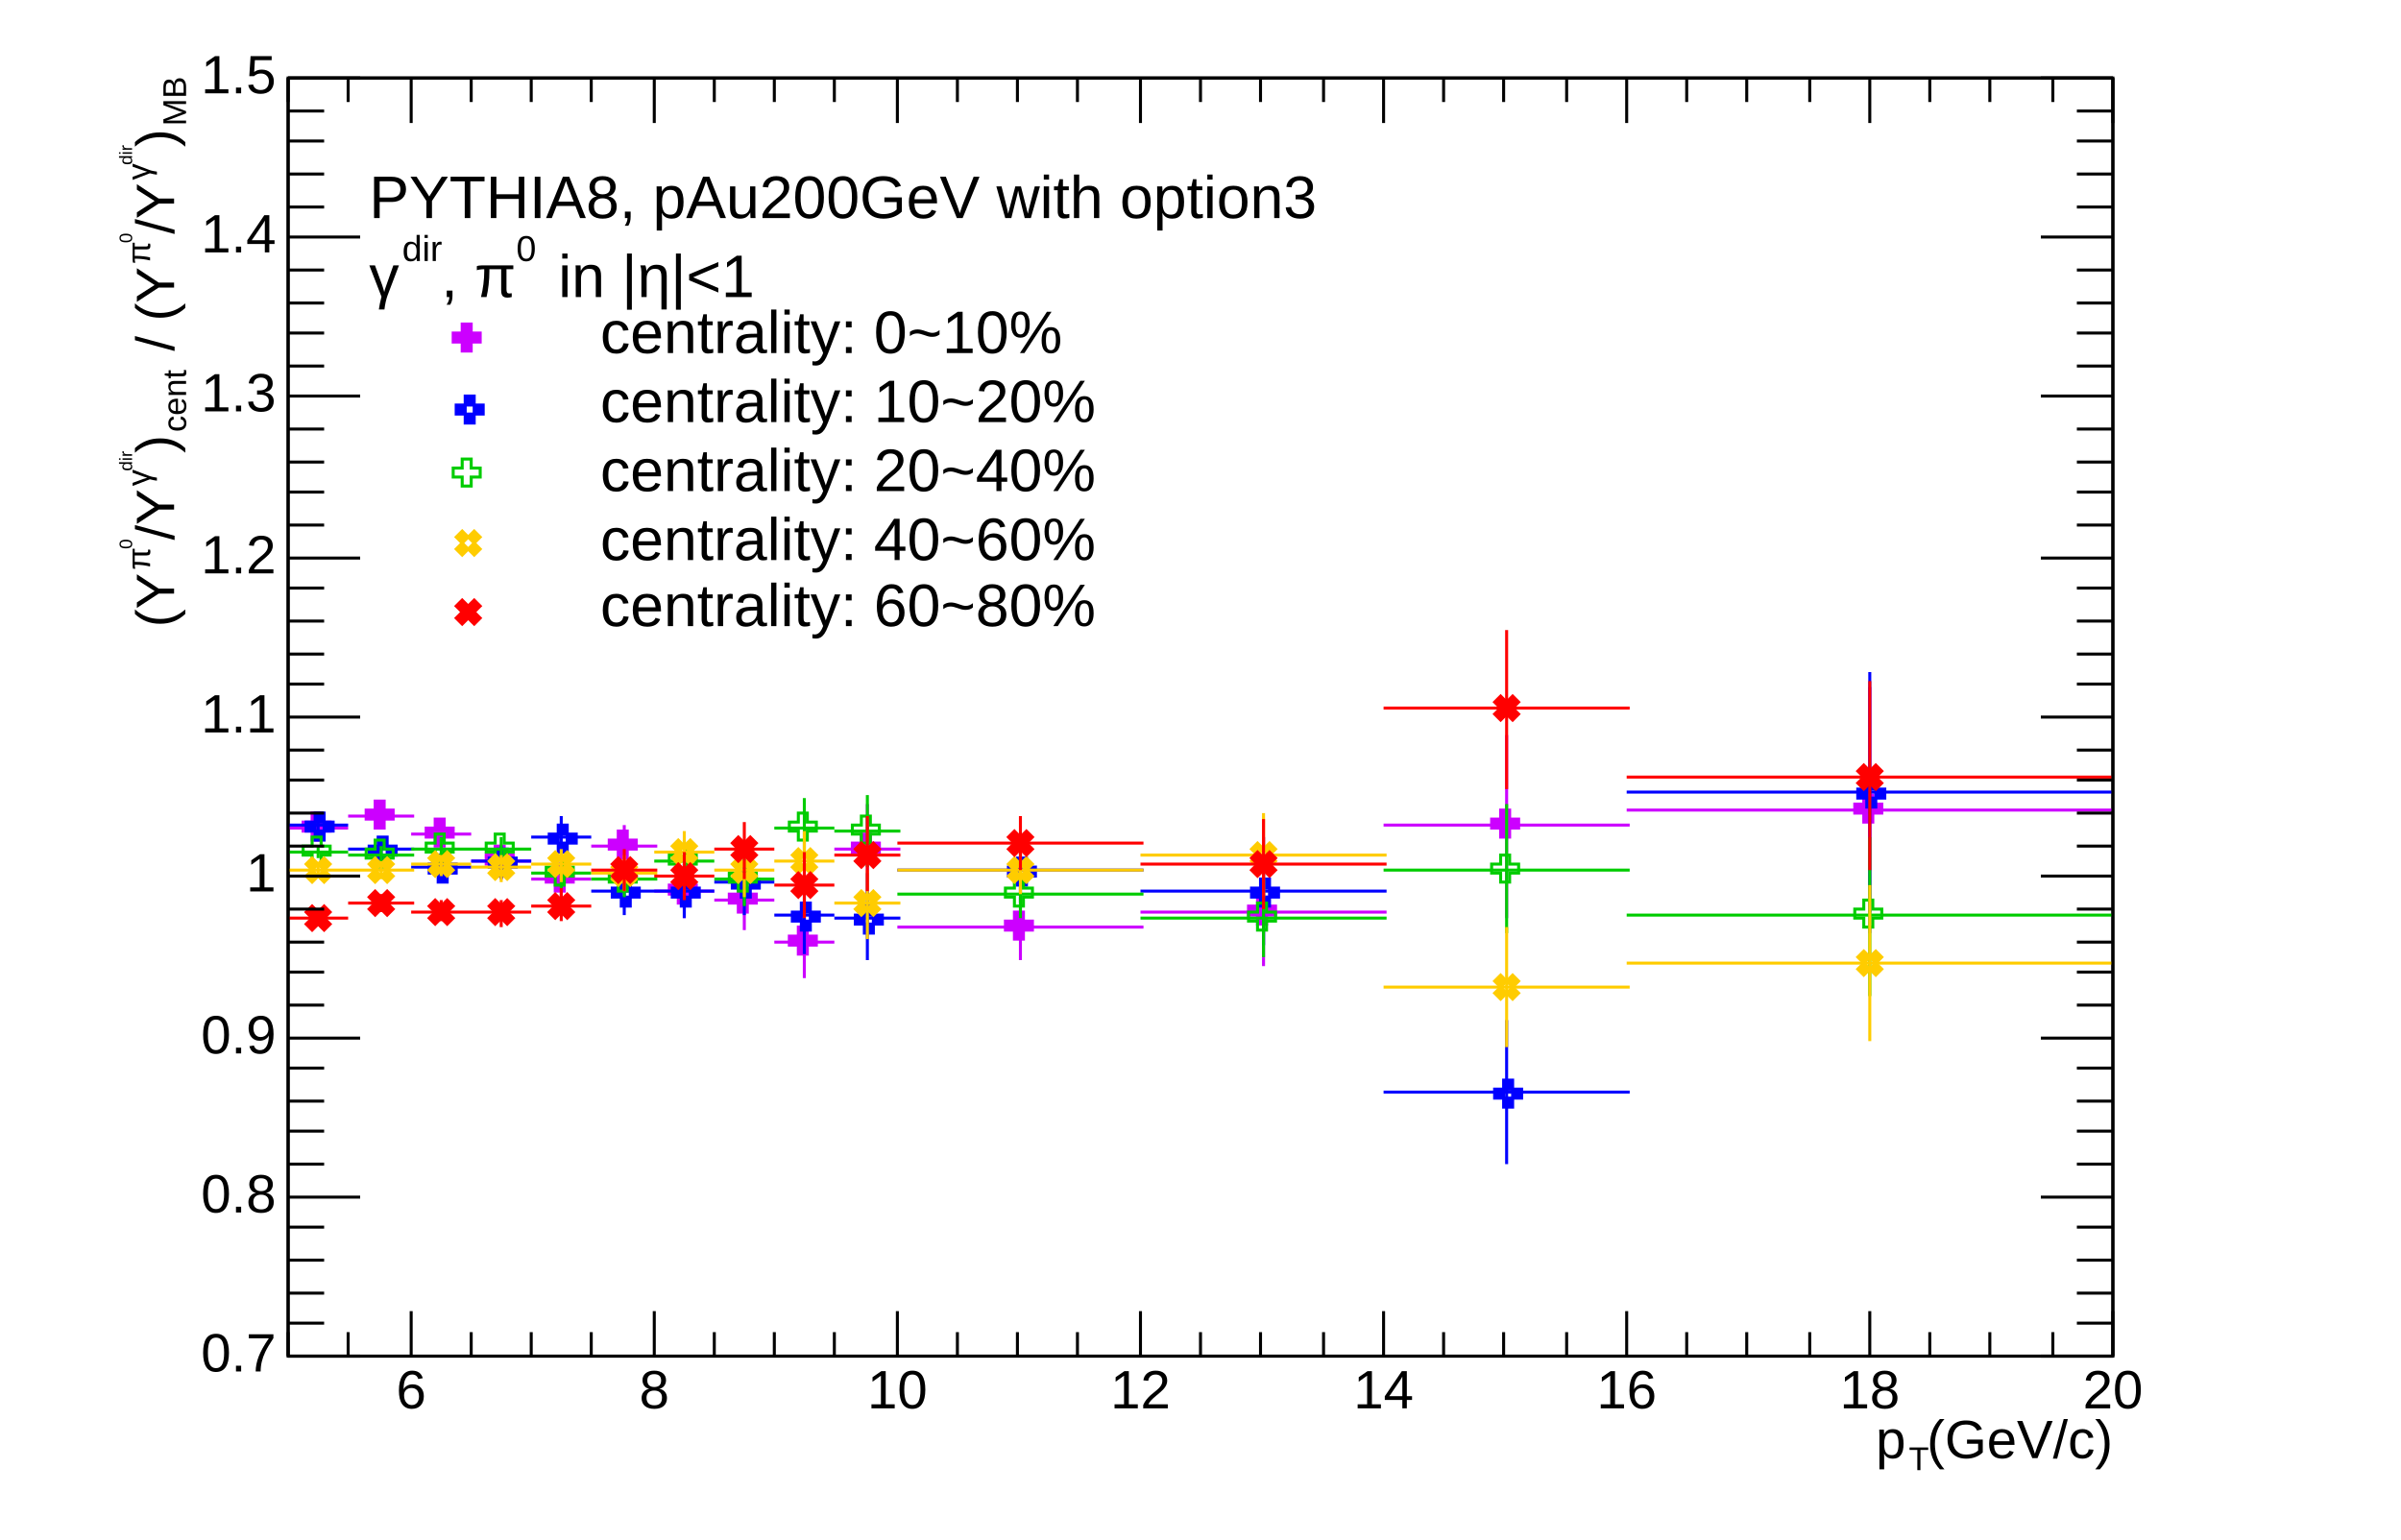
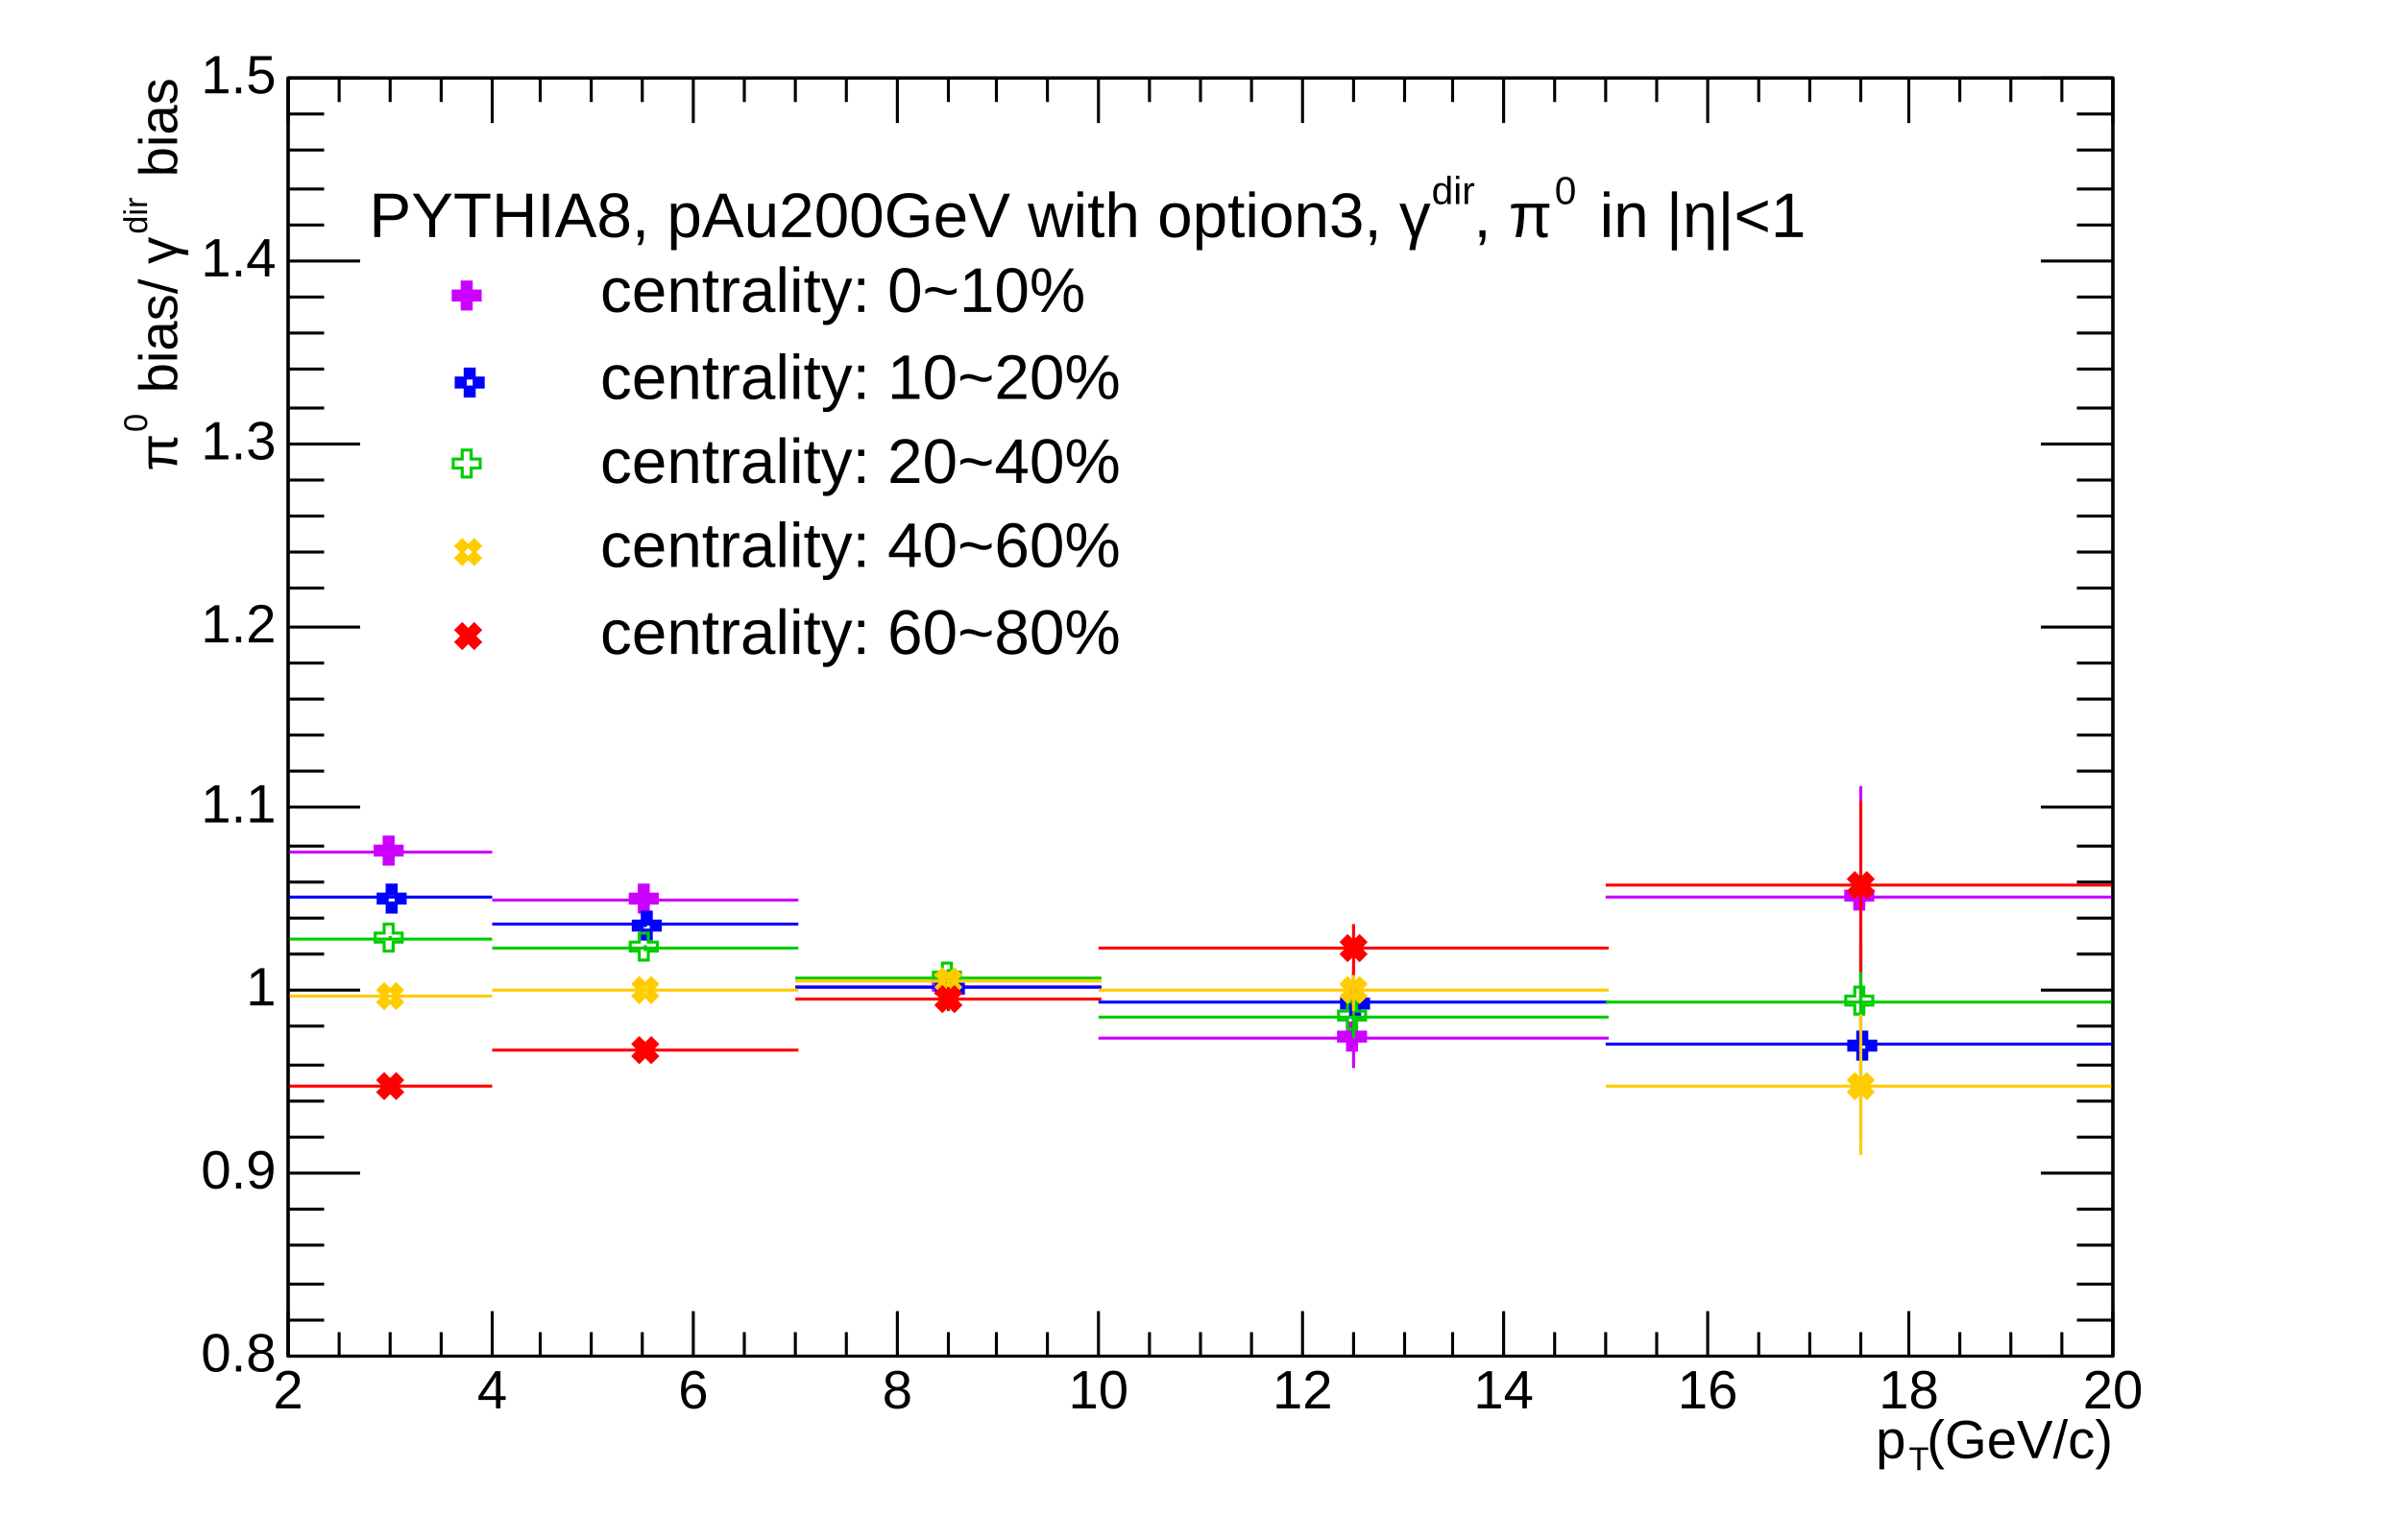
<svg xmlns="http://www.w3.org/2000/svg" width="800" height="513">
  <path d="M0,0H800V513H0Z" style="pointer-events: visiblefill; fill: rgb(255, 255, 255);" />
  <g>
    <g transform="translate(96,26)">
      <path d="M0,0H608V426H0Z" style="fill: rgb(255, 255, 255); stroke: rgb(0, 0, 0); stroke-width: 1; pointer-events: visiblefill; cursor: default;" />
      <svg x="0" y="0" overflow="hidden" width="608" height="426" viewBox="0 0 608 426" style="pointer-events: visiblefill; cursor: default;">
        <g>
-           <path d="M-122,225h122M-61,225v0M0,250h20M10,247v5M20,246h22M31,243v7M41,252h20M51,248v8M61,261h20M71,256v11M81,267h20M91,261v13M101,256h22M112,249v15M122,271h20M132,262v18M142,274h20M152,263v21M162,288h20M172,275v25M182,257h22M193,242v31M203,283h82M244,273v21M284,278h82M325,260v36M365,249h82M406,219v61M446,244h162M527,203v82" style="stroke: rgb(204, 0, 255); stroke-width: 1;" />
-           <path d="M-122,225h122v0h-122zM0,247h20v5h-20zM20,243h22v7h-22zM41,248h20v8h-20zM61,256h20v11h-20zM81,261h20v13h-20zM101,249h22v15h-22zM122,262h20v18h-20zM142,263h20v21h-20zM162,275h20v25h-20zM182,242h22v31h-22zM203,273h82v21h-82zM284,260h82v36h-82zM365,219h82v61h-82zM446,203h162v82h-162z" style="fill: none; pointer-events: visiblefill;" />
-           <path d="M-60,226h3v-3h-3v-3h-3v3h-3v3h3v3h3zM11,251h3v-3h-3v-3h-3v3h-3v3h3v3h3zM32,247h3v-3h-3v-3h-3v3h-3v3h3v3h3zM52,253h3v-3h-3v-3h-3v3h-3v3h3v3h3zM72,262h3v-3h-3v-3h-3v3h-3v3h3v3h3zM92,268h3v-3h-3v-3h-3v3h-3v3h3v3h3zM113,257h3v-3h-3v-3h-3v3h-3v3h3v3h3zM133,272h3v-3h-3v-3h-3v3h-3v3h3v3h3zM153,275h3v-3h-3v-3h-3v3h-3v3h3v3h3zM173,289h3v-3h-3v-3h-3v3h-3v3h3v3h3zM194,258h3v-3h-3v-3h-3v3h-3v3h3v3h3zM245,284h3v-3h-3v-3h-3v3h-3v3h3v3h3zM326,279h3v-3h-3v-3h-3v3h-3v3h3v3h3zM407,250h3v-3h-3v-3h-3v3h-3v3h3v3h3zM528,245h3v-3h-3v-3h-3v3h-3v3h3v3h3z" style="stroke: rgb(204, 0, 255); fill: rgb(204, 0, 255);" />
+           <path d="M0,258h68M34,258v0M68,274h102M119,273v2M169,303h102M220,299v9M270,320h170M355,310v20M439,273h170M524,236v73" style="stroke: rgb(204, 0, 255); stroke-width: 1;" />
+           <path d="M0,258h68v0h-68zM68,273h102v2h-102zM169,299h102v9h-102zM270,310h170v20h-170zM439,236h170v73h-170z" style="fill: none; pointer-events: visiblefill;" />
+           <path d="M35,259h3v-3h-3v-3h-3v3h-3v3h3v3h3zM120,275h3v-3h-3v-3h-3v3h-3v3h3v3h3zM221,304h3v-3h-3v-3h-3v3h-3v3h3v3h3zM356,321h3v-3h-3v-3h-3v3h-3v3h3v3h3zM525,274h3v-3h-3v-3h-3v3h-3v3h3v3h3z" style="stroke: rgb(204, 0, 255); fill: rgb(204, 0, 255);" />
        </g>
        <g>
-           <path d="M-122,238h122M-61,238v1M0,249h20M10,246v5M20,257h22M31,254v7M41,263h20M51,259v9M61,261h20M71,256v11M81,253h20M91,246v13M101,271h22M112,264v15M122,271h20M132,262v18M142,268h20M152,257v22M162,279h20M172,267v25M182,280h22M193,265v29M203,264h82M244,253v22M284,271h82M325,253v36M365,338h82M406,314v48M446,238h162M527,198v80" style="stroke: rgb(0, 0, 255); stroke-width: 1;" />
-           <path d="M-122,238h122v1h-122zM0,246h20v5h-20zM20,254h22v7h-22zM41,259h20v9h-20zM61,256h20v11h-20zM81,246h20v13h-20zM101,264h22v15h-22zM122,262h20v18h-20zM142,257h20v22h-20zM162,267h20v25h-20zM182,265h22v29h-22zM203,253h82v22h-82zM284,253h82v36h-82zM365,314h82v48h-82zM446,198h162v80h-162z" style="fill: none; pointer-events: visiblefill;" />
-           <path d="M-62,234h3v3h-3zm3,3h3v3h-3zm-3,3h3v3h-3zm-3,-3h3v3h-3zM9,245h3v3h-3zm3,3h3v3h-3zm-3,3h3v3h-3zm-3,-3h3v3h-3zM30,253h3v3h-3zm3,3h3v3h-3zm-3,3h3v3h-3zm-3,-3h3v3h-3zM50,259h3v3h-3zm3,3h3v3h-3zm-3,3h3v3h-3zm-3,-3h3v3h-3zM70,257h3v3h-3zm3,3h3v3h-3zm-3,3h3v3h-3zm-3,-3h3v3h-3zM90,249h3v3h-3zm3,3h3v3h-3zm-3,3h3v3h-3zm-3,-3h3v3h-3zM111,267h3v3h-3zm3,3h3v3h-3zm-3,3h3v3h-3zm-3,-3h3v3h-3zM131,267h3v3h-3zm3,3h3v3h-3zm-3,3h3v3h-3zm-3,-3h3v3h-3zM151,264h3v3h-3zm3,3h3v3h-3zm-3,3h3v3h-3zm-3,-3h3v3h-3zM171,275h3v3h-3zm3,3h3v3h-3zm-3,3h3v3h-3zm-3,-3h3v3h-3zM192,276h3v3h-3zm3,3h3v3h-3zm-3,3h3v3h-3zm-3,-3h3v3h-3zM243,260h3v3h-3zm3,3h3v3h-3zm-3,3h3v3h-3zm-3,-3h3v3h-3zM324,267h3v3h-3zm3,3h3v3h-3zm-3,3h3v3h-3zm-3,-3h3v3h-3zM405,334h3v3h-3zm3,3h3v3h-3zm-3,3h3v3h-3zm-3,-3h3v3h-3zM526,234h3v3h-3zm3,3h3v3h-3zm-3,3h3v3h-3zm-3,-3h3v3h-3z" style="stroke: rgb(0, 0, 255); fill: rgb(0, 0, 255);" />
+           <path d="M0,273h68M34,273v0M68,282h102M119,281v2M169,303h102M220,298v9M270,308h170M355,298v20M439,322h170M524,289v65" style="stroke: rgb(0, 0, 255); stroke-width: 1;" />
+           <path d="M0,273h68v0h-68zM68,281h102v2h-102zM169,298h102v9h-102zM270,298h170v20h-170zM439,289h170v65h-170z" style="fill: none; pointer-events: visiblefill;" />
+           <path d="M33,269h3v3h-3zm3,3h3v3h-3zm-3,3h3v3h-3zm-3,-3h3v3h-3zM118,278h3v3h-3zm3,3h3v3h-3zm-3,3h3v3h-3zm-3,-3h3v3h-3zM219,299h3v3h-3zm3,3h3v3h-3zm-3,3h3v3h-3zm-3,-3h3v3h-3zM354,304h3v3h-3zm3,3h3v3h-3zm-3,3h3v3h-3zm-3,-3h3v3h-3zM523,318h3v3h-3zm3,3h3v3h-3zm-3,3h3v3h-3zm-3,-3h3v3h-3z" style="stroke: rgb(0, 0, 255); fill: rgb(0, 0, 255);" />
        </g>
        <g>
-           <path d="M-122,251h122M-61,250v1M0,258h20M10,256v4M20,259h22M31,256v6M41,257h20M51,253v7M61,257h20M71,253v8M81,265h20M91,260v10M101,267h22M112,261v12M122,261h20M132,254v14M142,267h20M152,259v17M162,250h20M172,240v20M182,251h22M193,239v24M203,272h82M244,265v15M284,280h82M325,267v26M365,264h82M406,242v43M446,279h162M527,253v53" style="stroke: rgb(0, 204, 0); stroke-width: 1;" />
-           <path d="M-122,250h122v1h-122zM0,256h20v4h-20zM20,256h22v6h-22zM41,253h20v7h-20zM61,253h20v8h-20zM81,260h20v10h-20zM101,261h22v12h-22zM122,254h20v14h-20zM142,259h20v17h-20zM162,240h20v20h-20zM182,239h22v24h-22zM203,265h82v15h-82zM284,267h82v26h-82zM365,242h82v43h-82zM446,253h162v53h-162z" style="fill: none; pointer-events: visiblefill;" />
-           <path d="M-60,252h3v-3h-3v-3h-3v3h-3v3h3v3h3zM11,259h3v-3h-3v-3h-3v3h-3v3h3v3h3zM32,260h3v-3h-3v-3h-3v3h-3v3h3v3h3zM52,258h3v-3h-3v-3h-3v3h-3v3h3v3h3zM72,258h3v-3h-3v-3h-3v3h-3v3h3v3h3zM92,266h3v-3h-3v-3h-3v3h-3v3h3v3h3zM113,268h3v-3h-3v-3h-3v3h-3v3h3v3h3zM133,262h3v-3h-3v-3h-3v3h-3v3h3v3h3zM153,268h3v-3h-3v-3h-3v3h-3v3h3v3h3zM173,251h3v-3h-3v-3h-3v3h-3v3h3v3h3zM194,252h3v-3h-3v-3h-3v3h-3v3h3v3h3zM245,273h3v-3h-3v-3h-3v3h-3v3h3v3h3zM326,281h3v-3h-3v-3h-3v3h-3v3h3v3h3zM407,265h3v-3h-3v-3h-3v3h-3v3h3v3h3zM528,280h3v-3h-3v-3h-3v3h-3v3h3v3h3z" style="stroke: rgb(0, 204, 0); fill: none;" />
+           <path d="M0,287h68M34,286v1M68,290h102M119,289v2M169,300h102M220,297v7M270,313h170M355,306v14M439,308h170M524,283v49" style="stroke: rgb(0, 204, 0); stroke-width: 1;" />
+           <path d="M0,286h68v1h-68zM68,289h102v2h-102zM169,297h102v7h-102zM270,306h170v14h-170zM439,283h170v49h-170z" style="fill: none; pointer-events: visiblefill;" />
+           <path d="M35,288h3v-3h-3v-3h-3v3h-3v3h3v3h3zM120,291h3v-3h-3v-3h-3v3h-3v3h3v3h3zM221,301h3v-3h-3v-3h-3v3h-3v3h3v3h3zM356,314h3v-3h-3v-3h-3v3h-3v3h3v3h3zM525,309h3v-3h-3v-3h-3v3h-3v3h3v3h3z" style="stroke: rgb(0, 204, 0); fill: none;" />
        </g>
        <g>
-           <path d="M-122,268h122M-61,268v0M0,264h20M10,262v4M20,264h22M31,261v6M41,262h20M51,259v7M61,263h20M71,259v9M81,262h20M91,257v11M101,265h22M112,259v12M122,258h20M132,251v15M142,264h20M152,256v17M162,261h20M172,251v20M182,275h22M193,264v23M203,264h82M244,256v16M284,259h82M325,245v28M365,303h82M406,283v40M446,295h162M527,269v52" style="stroke: rgb(255, 204, 0); stroke-width: 1;" />
-           <path d="M-122,268h122v0h-122zM0,262h20v4h-20zM20,261h22v6h-22zM41,259h20v7h-20zM61,259h20v9h-20zM81,257h20v11h-20zM101,259h22v12h-22zM122,251h20v15h-20zM142,256h20v17h-20zM162,251h20v20h-20zM182,264h22v23h-22zM203,256h82v16h-82zM284,245h82v28h-82zM365,283h82v40h-82zM446,269h162v52h-162z" style="fill: none; pointer-events: visiblefill;" />
-           <path d="M-63,264l2,2l-2,2l-2,-2zm4,0l2,2l-2,2l-2,-2zm0,4l2,2l-2,2l-2,-2zm-4,0l2,2l-2,2l-2,-2zM8,260l2,2l-2,2l-2,-2zm4,0l2,2l-2,2l-2,-2zm0,4l2,2l-2,2l-2,-2zm-4,0l2,2l-2,2l-2,-2zM29,260l2,2l-2,2l-2,-2zm4,0l2,2l-2,2l-2,-2zm0,4l2,2l-2,2l-2,-2zm-4,0l2,2l-2,2l-2,-2zM49,258l2,2l-2,2l-2,-2zm4,0l2,2l-2,2l-2,-2zm0,4l2,2l-2,2l-2,-2zm-4,0l2,2l-2,2l-2,-2zM69,259l2,2l-2,2l-2,-2zm4,0l2,2l-2,2l-2,-2zm0,4l2,2l-2,2l-2,-2zm-4,0l2,2l-2,2l-2,-2zM89,258l2,2l-2,2l-2,-2zm4,0l2,2l-2,2l-2,-2zm0,4l2,2l-2,2l-2,-2zm-4,0l2,2l-2,2l-2,-2zM110,261l2,2l-2,2l-2,-2zm4,0l2,2l-2,2l-2,-2zm0,4l2,2l-2,2l-2,-2zm-4,0l2,2l-2,2l-2,-2zM130,254l2,2l-2,2l-2,-2zm4,0l2,2l-2,2l-2,-2zm0,4l2,2l-2,2l-2,-2zm-4,0l2,2l-2,2l-2,-2zM150,260l2,2l-2,2l-2,-2zm4,0l2,2l-2,2l-2,-2zm0,4l2,2l-2,2l-2,-2zm-4,0l2,2l-2,2l-2,-2zM170,257l2,2l-2,2l-2,-2zm4,0l2,2l-2,2l-2,-2zm0,4l2,2l-2,2l-2,-2zm-4,0l2,2l-2,2l-2,-2zM191,271l2,2l-2,2l-2,-2zm4,0l2,2l-2,2l-2,-2zm0,4l2,2l-2,2l-2,-2zm-4,0l2,2l-2,2l-2,-2zM242,260l2,2l-2,2l-2,-2zm4,0l2,2l-2,2l-2,-2zm0,4l2,2l-2,2l-2,-2zm-4,0l2,2l-2,2l-2,-2zM323,255l2,2l-2,2l-2,-2zm4,0l2,2l-2,2l-2,-2zm0,4l2,2l-2,2l-2,-2zm-4,0l2,2l-2,2l-2,-2zM404,299l2,2l-2,2l-2,-2zm4,0l2,2l-2,2l-2,-2zm0,4l2,2l-2,2l-2,-2zm-4,0l2,2l-2,2l-2,-2zM525,291l2,2l-2,2l-2,-2zm4,0l2,2l-2,2l-2,-2zm0,4l2,2l-2,2l-2,-2zm-4,0l2,2l-2,2l-2,-2z" style="stroke: rgb(255, 204, 0); fill: rgb(255, 204, 0);" />
+           <path d="M0,306h68M34,306v0M68,304h102M119,303v2M169,301h102M220,298v6M270,304h170M355,296v15M439,336h170M524,312v47" style="stroke: rgb(255, 204, 0); stroke-width: 1;" />
+           <path d="M0,306h68v0h-68zM68,303h102v2h-102zM169,298h102v6h-102zM270,296h170v15h-170zM439,312h170v47h-170z" style="fill: none; pointer-events: visiblefill;" />
+           <path d="M32,302l2,2l-2,2l-2,-2zm4,0l2,2l-2,2l-2,-2zm0,4l2,2l-2,2l-2,-2zm-4,0l2,2l-2,2l-2,-2zM117,300l2,2l-2,2l-2,-2zm4,0l2,2l-2,2l-2,-2zm0,4l2,2l-2,2l-2,-2zm-4,0l2,2l-2,2l-2,-2zM218,297l2,2l-2,2l-2,-2zm4,0l2,2l-2,2l-2,-2zm0,4l2,2l-2,2l-2,-2zm-4,0l2,2l-2,2l-2,-2zM353,300l2,2l-2,2l-2,-2zm4,0l2,2l-2,2l-2,-2zm0,4l2,2l-2,2l-2,-2zm-4,0l2,2l-2,2l-2,-2zM522,332l2,2l-2,2l-2,-2zm4,0l2,2l-2,2l-2,-2zm0,4l2,2l-2,2l-2,-2zm-4,0l2,2l-2,2l-2,-2z" style="stroke: rgb(255, 204, 0); fill: rgb(255, 204, 0);" />
        </g>
        <g>
-           <path d="M-122,294h122M-61,294v0M0,280h20M10,277v5M20,275h22M31,272v6M41,278h20M51,274v7M61,278h20M71,274v9M81,276h20M91,270v11M101,264h22M112,257v14M122,266h20M132,258v16M142,257h20M152,248v19M162,269h20M172,258v22M182,259h22M193,246v25M203,255h82M244,246v18M284,262h82M325,247v30M365,210h82M406,184v53M446,233h162M527,201v63" style="stroke: rgb(255, 0, 0); stroke-width: 1;" />
-           <path d="M-122,294h122v0h-122zM0,277h20v5h-20zM20,272h22v6h-22zM41,274h20v7h-20zM61,274h20v9h-20zM81,270h20v11h-20zM101,257h22v14h-22zM122,258h20v16h-20zM142,248h20v19h-20zM162,258h20v22h-20zM182,246h22v25h-22zM203,246h82v18h-82zM284,247h82v30h-82zM365,184h82v53h-82zM446,201h162v63h-162z" style="fill: none; pointer-events: visiblefill;" />
-           <path d="M-63,290l2,2l2,-2l2,2l-2,2l2,2l-2,2l-2,-2l-2,2l-2,-2l2,-2l-2,-2zM8,276l2,2l2,-2l2,2l-2,2l2,2l-2,2l-2,-2l-2,2l-2,-2l2,-2l-2,-2zM29,271l2,2l2,-2l2,2l-2,2l2,2l-2,2l-2,-2l-2,2l-2,-2l2,-2l-2,-2zM49,274l2,2l2,-2l2,2l-2,2l2,2l-2,2l-2,-2l-2,2l-2,-2l2,-2l-2,-2zM69,274l2,2l2,-2l2,2l-2,2l2,2l-2,2l-2,-2l-2,2l-2,-2l2,-2l-2,-2zM89,272l2,2l2,-2l2,2l-2,2l2,2l-2,2l-2,-2l-2,2l-2,-2l2,-2l-2,-2zM110,260l2,2l2,-2l2,2l-2,2l2,2l-2,2l-2,-2l-2,2l-2,-2l2,-2l-2,-2zM130,262l2,2l2,-2l2,2l-2,2l2,2l-2,2l-2,-2l-2,2l-2,-2l2,-2l-2,-2zM150,253l2,2l2,-2l2,2l-2,2l2,2l-2,2l-2,-2l-2,2l-2,-2l2,-2l-2,-2zM170,265l2,2l2,-2l2,2l-2,2l2,2l-2,2l-2,-2l-2,2l-2,-2l2,-2l-2,-2zM191,255l2,2l2,-2l2,2l-2,2l2,2l-2,2l-2,-2l-2,2l-2,-2l2,-2l-2,-2zM242,251l2,2l2,-2l2,2l-2,2l2,2l-2,2l-2,-2l-2,2l-2,-2l2,-2l-2,-2zM323,258l2,2l2,-2l2,2l-2,2l2,2l-2,2l-2,-2l-2,2l-2,-2l2,-2l-2,-2zM404,206l2,2l2,-2l2,2l-2,2l2,2l-2,2l-2,-2l-2,2l-2,-2l2,-2l-2,-2zM525,229l2,2l2,-2l2,2l-2,2l2,2l-2,2l-2,-2l-2,2l-2,-2l2,-2l-2,-2z" style="stroke: rgb(255, 0, 0); fill: rgb(255, 0, 0);" />
+           <path d="M0,336h68M34,335v1M68,324h102M119,323v2M169,307h102M220,303v8M270,290h170M355,282v17M439,269h170M524,241v57" style="stroke: rgb(255, 0, 0); stroke-width: 1;" />
+           <path d="M0,335h68v1h-68zM68,323h102v2h-102zM169,303h102v8h-102zM270,282h170v17h-170zM439,241h170v57h-170z" style="fill: none; pointer-events: visiblefill;" />
+           <path d="M32,332l2,2l2,-2l2,2l-2,2l2,2l-2,2l-2,-2l-2,2l-2,-2l2,-2l-2,-2zM117,320l2,2l2,-2l2,2l-2,2l2,2l-2,2l-2,-2l-2,2l-2,-2l2,-2l-2,-2zM218,303l2,2l2,-2l2,2l-2,2l2,2l-2,2l-2,-2l-2,2l-2,-2l2,-2l-2,-2zM353,286l2,2l2,-2l2,2l-2,2l2,2l-2,2l-2,-2l-2,2l-2,-2l2,-2l-2,-2zM522,265l2,2l2,-2l2,2l-2,2l2,2l-2,2l-2,-2l-2,2l-2,-2l2,-2l-2,-2z" style="stroke: rgb(255, 0, 0); fill: rgb(255, 0, 0);" />
        </g>
      </svg>
      <g>
        <g transform="translate(0,426)">
-           <path d="M0,0h608M0,-426h608M0,-8V0M20,-8V0M41,-15V0M61,-8V0M81,-8V0M101,-8V0M122,-15V0M142,-8V0M162,-8V0M182,-8V0M203,-15V0M223,-8V0M243,-8V0M263,-8V0M284,-15V0M304,-8V0M324,-8V0M345,-8V0M365,-15V0M385,-8V0M405,-8V0M426,-8V0M446,-15V0M466,-8V0M486,-8V0M507,-8V0M527,-15V0M547,-8V0M567,-8V0M588,-8V0M608,-15V0M0,-418V-426M20,-418V-426M41,-411V-426M61,-418V-426M81,-418V-426M101,-418V-426M122,-411V-426M142,-418V-426M162,-418V-426M182,-418V-426M203,-411V-426M223,-418V-426M243,-418V-426M263,-418V-426M284,-411V-426M304,-418V-426M324,-418V-426M345,-418V-426M365,-411V-426M385,-418V-426M405,-418V-426M426,-418V-426M446,-411V-426M466,-418V-426M486,-418V-426M507,-418V-426M527,-411V-426M547,-418V-426M567,-418V-426M588,-418V-426M608,-411V-426" style="stroke: rgb(0, 0, 0); stroke-width: 1;" />
+           <path d="M0,0h608M0,-426h608M0,-15V0M17,-8V0M34,-8V0M51,-8V0M68,-15V0M84,-8V0M101,-8V0M118,-8V0M135,-15V0M152,-8V0M169,-8V0M186,-8V0M203,-15V0M220,-8V0M236,-8V0M253,-8V0M270,-15V0M287,-8V0M304,-8V0M321,-8V0M338,-15V0M355,-8V0M372,-8V0M388,-8V0M405,-15V0M422,-8V0M439,-8V0M456,-8V0M473,-15V0M490,-8V0M507,-8V0M524,-8V0M540,-15V0M557,-8V0M574,-8V0M591,-8V0M608,-15V0M0,-411V-426M17,-418V-426M34,-418V-426M51,-418V-426M68,-411V-426M84,-418V-426M101,-418V-426M118,-418V-426M135,-411V-426M152,-418V-426M169,-418V-426M186,-418V-426M203,-411V-426M220,-418V-426M236,-418V-426M253,-418V-426M270,-411V-426M287,-418V-426M304,-418V-426M321,-418V-426M338,-411V-426M355,-418V-426M372,-418V-426M388,-418V-426M405,-411V-426M422,-418V-426M439,-418V-426M456,-418V-426M473,-411V-426M490,-418V-426M507,-418V-426M524,-418V-426M540,-411V-426M557,-418V-426M574,-418V-426M591,-418V-426M608,-411V-426" style="stroke: rgb(0, 0, 0); stroke-width: 1;" />
          <g font-family="Arial" font-size="18" xml:space="preserve" fill="#000000" text-anchor="middle">
-             <text dy=".8em" transform="translate(41,3)">6</text>
-             <text dy=".8em" transform="translate(122,3)">8</text>
-             <text dy=".8em" transform="translate(203,3)">10</text>
-             <text dy=".8em" transform="translate(284,3)">12</text>
-             <text dy=".8em" transform="translate(365,3)">14</text>
-             <text dy=".8em" transform="translate(446,3)">16</text>
-             <text dy=".8em" transform="translate(527,3)">18</text>
+             <text dy=".8em" transform="translate(0,3)">2</text>
+             <text dy=".8em" transform="translate(68,3)">4</text>
+             <text dy=".8em" transform="translate(135,3)">6</text>
+             <text dy=".8em" transform="translate(203,3)">8</text>
+             <text dy=".8em" transform="translate(270,3)">10</text>
+             <text dy=".8em" transform="translate(338,3)">12</text>
+             <text dy=".8em" transform="translate(405,3)">14</text>
+             <text dy=".8em" transform="translate(473,3)">16</text>
+             <text dy=".8em" transform="translate(540,3)">18</text>
            <text dy=".8em" transform="translate(608,3)">20</text>
          </g>
          <rect x="0" y="0" width="608" height="21" style="opacity: 0; cursor: crosshair;" />
          <g font-family="Arial" font-size="18" xml:space="preserve" transform="translate(608,29)" style="cursor: move;">
            <g transform="translate(-79,5)">
              <text fill="#000000" font-size="18">p</text>
              <text fill="#000000" font-size="11" transform="translate(11,4)">T</text>
              <text fill="#000000" font-size="18" x="17">(GeV/c)</text>
            </g>
          </g>
        </g>
        <g>
-           <path d="M0,0v426M608,0v426M24,426H0M12,415H0M12,405H0M12,394H0M12,383H0M24,373H0M12,362H0M12,351H0M12,341H0M12,330H0M24,320H0M12,309H0M12,298H0M12,288H0M12,277H0M24,266H0M12,256H0M12,245H0M12,234H0M12,224H0M24,213H0M12,202H0M12,192H0M12,181H0M12,170H0M24,160H0M12,149H0M12,138H0M12,128H0M12,117H0M24,106H0M12,96H0M12,85H0M12,75H0M12,64H0M24,53H0M12,43H0M12,32H0M12,21H0M12,11H0M24,0H0M584,426H608M596,415H608M596,405H608M596,394H608M596,383H608M584,373H608M596,362H608M596,351H608M596,341H608M596,330H608M584,320H608M596,309H608M596,298H608M596,288H608M596,277H608M584,266H608M596,256H608M596,245H608M596,234H608M596,224H608M584,213H608M596,202H608M596,192H608M596,181H608M596,170H608M584,160H608M596,149H608M596,138H608M596,128H608M596,117H608M584,106H608M596,96H608M596,85H608M596,75H608M596,64H608M584,53H608M596,43H608M596,32H608M596,21H608M596,11H608M584,0H608" style="stroke: rgb(0, 0, 0); stroke-width: 1;" />
+           <path d="M0,0v426M608,0v426M24,426H0M12,414H0M12,402H0M12,389H0M12,377H0M24,365H0M12,353H0M12,341H0M12,329H0M12,316H0M24,304H0M12,292H0M12,280H0M12,268H0M12,256H0M24,243H0M12,231H0M12,219H0M12,207H0M12,195H0M24,183H0M12,170H0M12,158H0M12,146H0M12,134H0M24,122H0M12,110H0M12,97H0M12,85H0M12,73H0M24,61H0M12,49H0M12,37H0M12,24H0M12,12H0M24,0H0M584,426H608M596,414H608M596,402H608M596,389H608M596,377H608M584,365H608M596,353H608M596,341H608M596,329H608M596,316H608M584,304H608M596,292H608M596,280H608M596,268H608M596,256H608M584,243H608M596,231H608M596,219H608M596,207H608M596,195H608M584,183H608M596,170H608M596,158H608M596,146H608M596,134H608M584,122H608M596,110H608M596,97H608M596,85H608M596,73H608M584,61H608M596,49H608M596,37H608M596,24H608M596,12H608M584,0H608" style="stroke: rgb(0, 0, 0); stroke-width: 1;" />
          <g font-family="Arial" font-size="18" xml:space="preserve" fill="#000000" text-anchor="end">
-             <text dominant-baseline="middle" transform="translate(-4,426)">0.7</text>
-             <text dominant-baseline="middle" transform="translate(-4,373)">0.8</text>
-             <text dominant-baseline="middle" transform="translate(-4,320)">0.9</text>
-             <text dominant-baseline="middle" transform="translate(-4,266)">1</text>
-             <text dominant-baseline="middle" transform="translate(-4,213)">1.1</text>
-             <text dominant-baseline="middle" transform="translate(-4,160)">1.2</text>
-             <text dominant-baseline="middle" transform="translate(-4,106)">1.3</text>
-             <text dominant-baseline="middle" transform="translate(-4,53)">1.4</text>
+             <text dominant-baseline="middle" transform="translate(-4,426)">0.8</text>
+             <text dominant-baseline="middle" transform="translate(-4,365)">0.9</text>
+             <text dominant-baseline="middle" transform="translate(-4,304)">1</text>
+             <text dominant-baseline="middle" transform="translate(-4,243)">1.1</text>
+             <text dominant-baseline="middle" transform="translate(-4,183)">1.2</text>
+             <text dominant-baseline="middle" transform="translate(-4,122)">1.3</text>
+             <text dominant-baseline="middle" transform="translate(-4,61)">1.4</text>
            <text dominant-baseline="middle" transform="translate(-4)">1.5</text>
          </g>
          <rect x="-28" y="0" width="28" height="426" style="opacity: 0; cursor: crosshair;" />
          <g font-family="Arial" font-size="18" xml:space="preserve" transform="translate(-45)" style="cursor: move;">
-             <g transform="rotate(270) translate(-183,7)">
-               <text fill="#000000" font-size="18">(Y</text>
-               <g transform="translate(19,-8)">
-                 <text fill="#000000" font-size="11">π</text>
-                 <text fill="#000000" font-size="6" transform="translate(7,-6)">0</text>
-               </g>
-               <text fill="#000000" font-size="18" x="29">/Y</text>
-               <g transform="translate(47,-8)">
-                 <text fill="#000000" font-size="11">γ</text>
-                 <text fill="#000000" font-size="6" transform="translate(5,-6)">dir</text>
-               </g>
-               <text fill="#000000" font-size="18" x="58">)</text>
-               <text fill="#000000" font-size="11" transform="translate(65,4)">cent</text>
-               <text fill="#000000" font-size="18" x="92">/ (Y</text>
-               <g transform="translate(121,-8)">
-                 <text fill="#000000" font-size="11">π</text>
-                 <text fill="#000000" font-size="6" transform="translate(7,-6)">0</text>
-               </g>
-               <text fill="#000000" font-size="18" x="131">/Y</text>
-               <g transform="translate(149,-8)">
-                 <text fill="#000000" font-size="11">γ</text>
-                 <text fill="#000000" font-size="6" transform="translate(5,-6)">dir</text>
-               </g>
-               <text fill="#000000" font-size="18" x="160">)</text>
-               <text fill="#000000" font-size="11" transform="translate(167,4)">MB</text>
+             <g transform="rotate(270) translate(-131,8)">
+               <text fill="#000000" font-size="18">π</text>
+               <text fill="#000000" font-size="11" transform="translate(13,-10)">0</text>
+               <text fill="#000000" font-size="18" x="26">bias/ γ</text>
+               <text fill="#000000" font-size="11" transform="translate(79,-10)">dir</text>
+               <text fill="#000000" font-size="18" x="98">bias</text>
            </g>
          </g>
        </g>
      </g>
      <path d="M2,2h15v-5h-20v20h5Z" style="opacity: 0; cursor: nw-resize;" />
      <path d="M606,2h-15v-5h20v20h-5 Z" style="opacity: 0; cursor: ne-resize;" />
      <path d="M2,424h15v5h-20v-20h5Z" style="opacity: 0; cursor: sw-resize;" />
      <path d="M606,424h-15v5h20v-20h-5Z" style="opacity: 0; cursor: se-resize;" />
      <path d="M-3,18h5v390h-5Z" style="opacity: 0; cursor: w-resize;" />
      <path d="M611,18h-5v390h5Z" style="opacity: 0; cursor: e-resize;" />
      <path d="M18,-3v5h572v-5Z" style="opacity: 0; cursor: n-resize;" />
      <path d="M18,429v-5h572v5Z" style="opacity: 0; cursor: s-resize;" />
    </g>
-     <g transform="translate(112,51)" font-family="Arial" font-size="20" xml:space="preserve" style="cursor: move;">
-       <path d="M0,0H352V169H0Z" style="fill: none; pointer-events: visiblefill;" />
-       <text fill="#000000" text-anchor="start" dominant-baseline="middle" transform="translate(11,16)">PYTHIA8, pAu200GeV with option3</text>
-       <g transform="translate(11,48)">
-         <text fill="#000000" font-size="20">γ</text>
-         <text fill="#000000" font-size="12" transform="translate(11,-12)">dir</text>
-         <text fill="#000000" font-size="20" x="24">, π</text>
-         <text fill="#000000" font-size="12" transform="translate(49,-12)">0</text>
-         <text fill="#000000" font-size="20" x="63">in |η|&lt;1</text>
+     <g transform="translate(112,51)" font-family="Arial" font-size="21" xml:space="preserve" style="cursor: move;">
+       <path d="M0,0H352V180H0Z" style="fill: none; pointer-events: visiblefill;" />
+       <g transform="translate(11,28)">
+         <text fill="#000000" font-size="21">PYTHIA8, pAu200GeV with option3, γ</text>
+         <text fill="#000000" font-size="13" transform="translate(354,-11)">dir</text>
+         <text fill="#000000" font-size="21" x="368">, π</text>
+         <text fill="#000000" font-size="13" transform="translate(395,-11)">0</text>
+         <text fill="#000000" font-size="21" x="410">in |η|&lt;1</text>
      </g>
-       <path d="M45,63h3v-3h-3v-3h-3v3h-3v3h3v3h3z" style="stroke: rgb(204, 0, 255); fill: rgb(204, 0, 255);" />
-       <text fill="#000000" text-anchor="start" dominant-baseline="middle" transform="translate(88,61)">centrality: 0~10%</text>
-       <path d="M43,81h3v3h-3zm3,3h3v3h-3zm-3,3h3v3h-3zm-3,-3h3v3h-3z" style="stroke: rgb(0, 0, 255); fill: rgb(0, 0, 255);" />
-       <text fill="#000000" text-anchor="start" dominant-baseline="middle" transform="translate(88,84)">centrality: 10~20%</text>
-       <path d="M45,108h3v-3h-3v-3h-3v3h-3v3h3v3h3z" style="stroke: rgb(0, 204, 0); fill: none;" />
-       <text fill="#000000" text-anchor="start" dominant-baseline="middle" transform="translate(88,107)">centrality: 20~40%</text>
-       <path d="M42,126l2,2l-2,2l-2,-2zm4,0l2,2l-2,2l-2,-2zm0,4l2,2l-2,2l-2,-2zm-4,0l2,2l-2,2l-2,-2z" style="stroke: rgb(255, 204, 0); fill: rgb(255, 204, 0);" />
-       <text fill="#000000" text-anchor="start" dominant-baseline="middle" transform="translate(88,130)">centrality: 40~60%</text>
-       <path d="M42,149l2,2l2,-2l2,2l-2,2l2,2l-2,2l-2,-2l-2,2l-2,-2l2,-2l-2,-2z" style="stroke: rgb(255, 0, 0); fill: rgb(255, 0, 0);" />
-       <text fill="#000000" text-anchor="start" dominant-baseline="middle" transform="translate(88,152)">centrality: 60~80%</text>
+       <path d="M45,49h3v-3h-3v-3h-3v3h-3v3h3v3h3z" style="stroke: rgb(204, 0, 255); fill: rgb(204, 0, 255);" />
+       <text fill="#000000" text-anchor="start" dominant-baseline="middle" transform="translate(88,47)">centrality: 0~10%</text>
+       <path d="M43,72h3v3h-3zm3,3h3v3h-3zm-3,3h3v3h-3zm-3,-3h3v3h-3z" style="stroke: rgb(0, 0, 255); fill: rgb(0, 0, 255);" />
+       <text fill="#000000" text-anchor="start" dominant-baseline="middle" transform="translate(88,76)">centrality: 10~20%</text>
+       <path d="M45,105h3v-3h-3v-3h-3v3h-3v3h3v3h3z" style="stroke: rgb(0, 204, 0); fill: none;" />
+       <text fill="#000000" text-anchor="start" dominant-baseline="middle" transform="translate(88,104)">centrality: 20~40%</text>
+       <path d="M42,129l2,2l-2,2l-2,-2zm4,0l2,2l-2,2l-2,-2zm0,4l2,2l-2,2l-2,-2zm-4,0l2,2l-2,2l-2,-2z" style="stroke: rgb(255, 204, 0); fill: rgb(255, 204, 0);" />
+       <text fill="#000000" text-anchor="start" dominant-baseline="middle" transform="translate(88,132)">centrality: 40~60%</text>
+       <path d="M42,157l2,2l2,-2l2,2l-2,2l2,2l-2,2l-2,-2l-2,2l-2,-2l2,-2l-2,-2z" style="stroke: rgb(255, 0, 0); fill: rgb(255, 0, 0);" />
+       <text fill="#000000" text-anchor="start" dominant-baseline="middle" transform="translate(88,161)">centrality: 60~80%</text>
      <path d="M2,2h15v-5h-20v20h5Z" style="opacity: 0; cursor: nw-resize;" />
      <path d="M350,2h-15v-5h20v20h-5 Z" style="opacity: 0; cursor: ne-resize;" />
-       <path d="M2,167h15v5h-20v-20h5Z" style="opacity: 0; cursor: sw-resize;" />
-       <path d="M350,167h-15v5h20v-20h-5Z" style="opacity: 0; cursor: se-resize;" />
-       <path d="M-3,18h5v133h-5Z" style="opacity: 0; cursor: w-resize;" />
-       <path d="M355,18h-5v133h5Z" style="opacity: 0; cursor: e-resize;" />
+       <path d="M2,178h15v5h-20v-20h5Z" style="opacity: 0; cursor: sw-resize;" />
+       <path d="M350,178h-15v5h20v-20h-5Z" style="opacity: 0; cursor: se-resize;" />
+       <path d="M-3,18h5v144h-5Z" style="opacity: 0; cursor: w-resize;" />
+       <path d="M355,18h-5v144h5Z" style="opacity: 0; cursor: e-resize;" />
      <path d="M18,-3v5h316v-5Z" style="opacity: 0; cursor: n-resize;" />
-       <path d="M18,172v-5h316v5Z" style="opacity: 0; cursor: s-resize;" />
+       <path d="M18,183v-5h316v5Z" style="opacity: 0; cursor: s-resize;" />
    </g>
  </g>
</svg>
